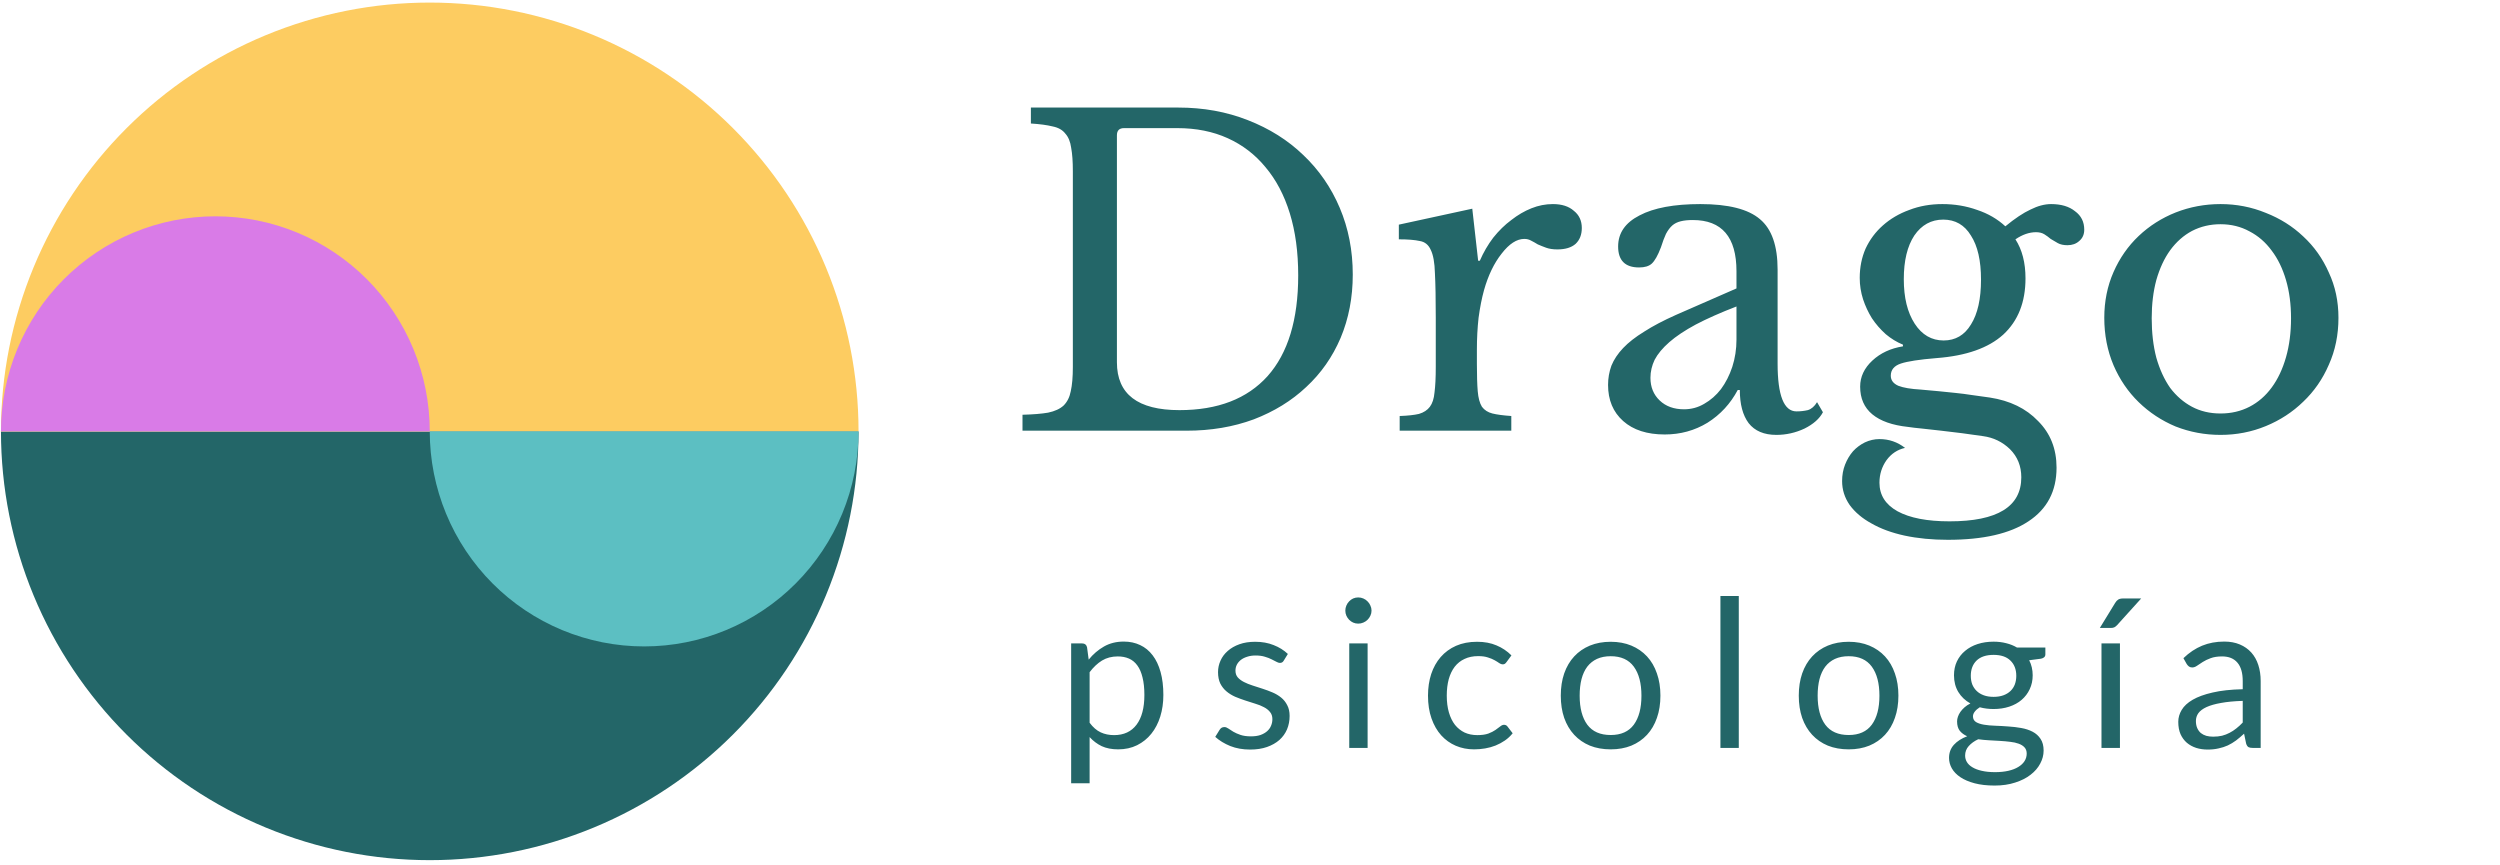
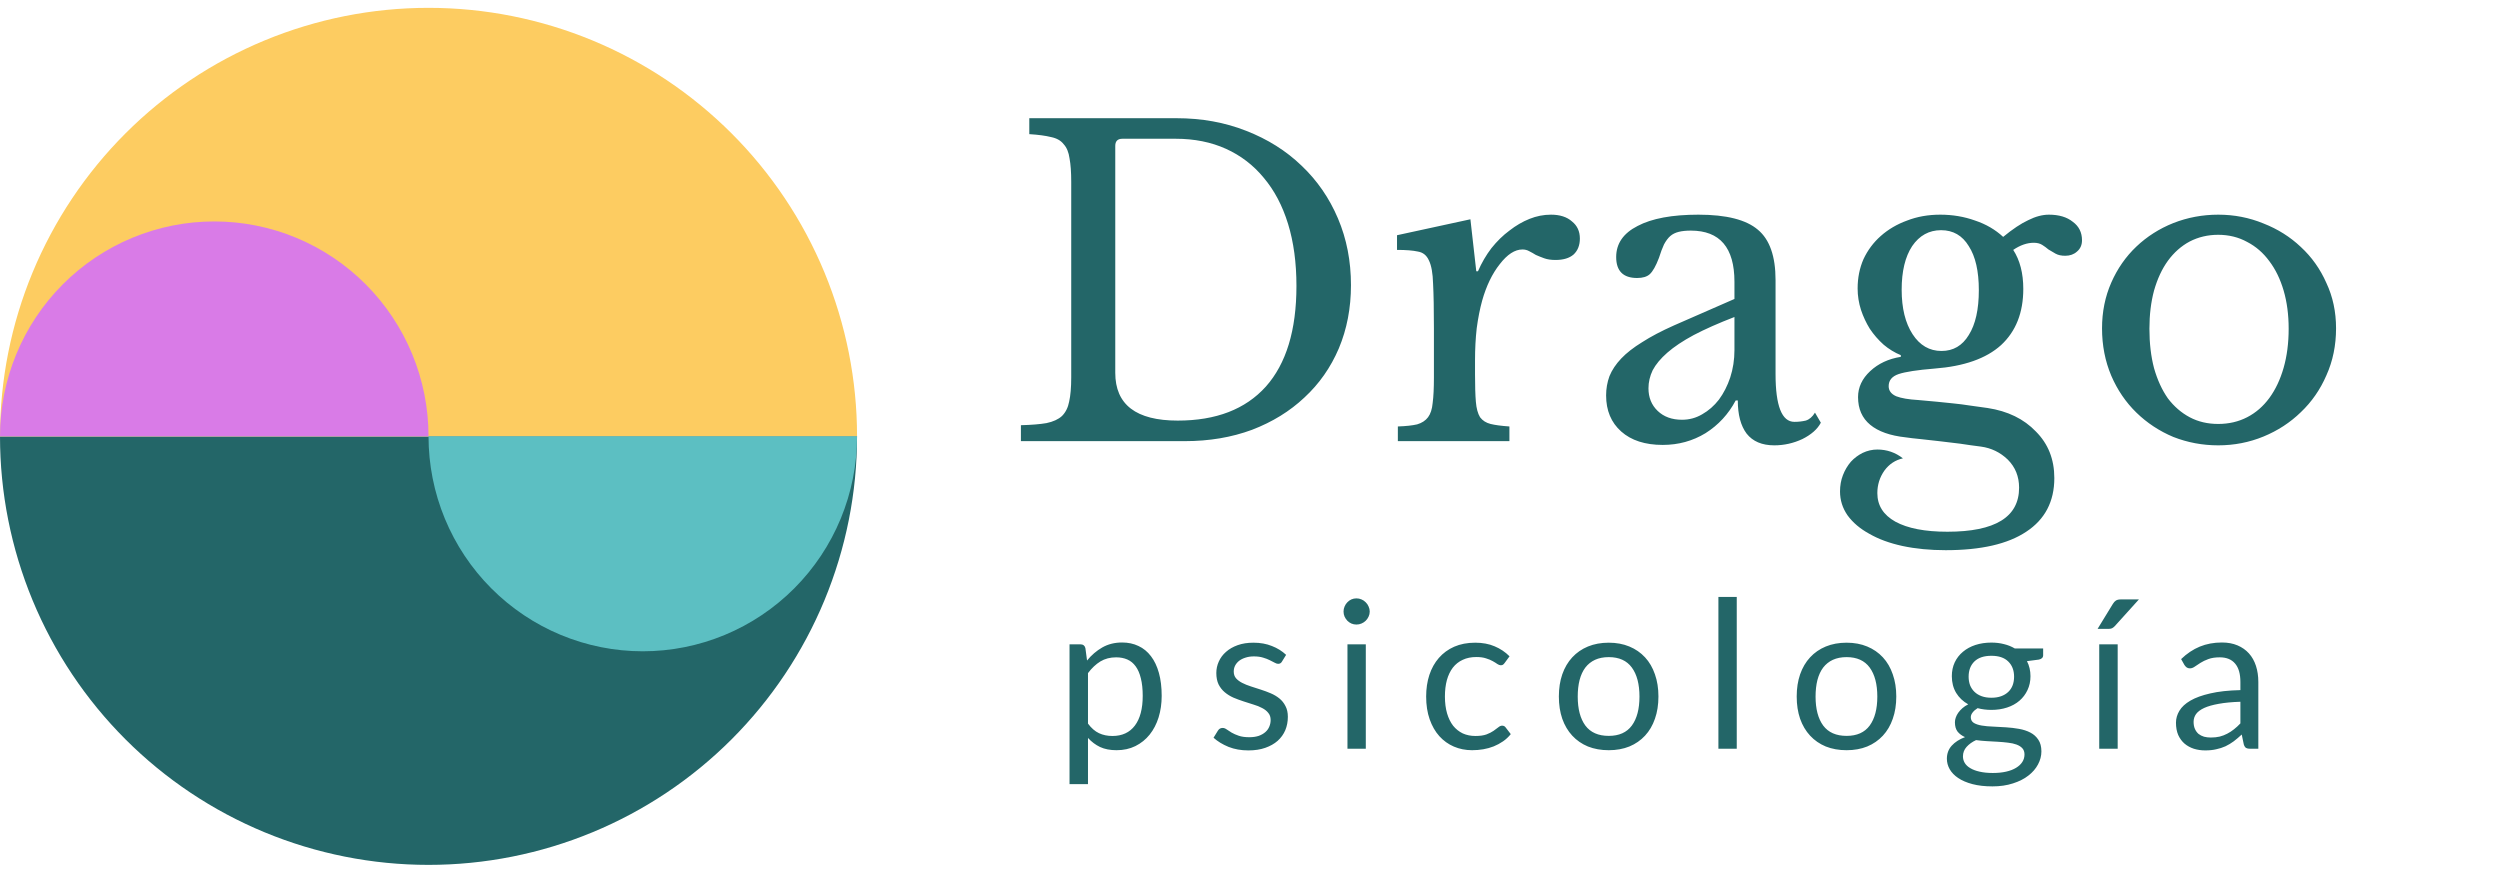
- <svg xmlns="http://www.w3.org/2000/svg" width="596" height="206" viewBox="0 0 596 206" fill="none">
-   <path d="M243.763 102.677V98.876C246.298 98.809 248.332 98.642 249.866 98.376C251.467 98.042 252.7 97.475 253.567 96.675C254.435 95.808 255.001 94.674 255.268 93.273C255.602 91.806 255.768 89.872 255.768 87.471V40.849C255.768 38.515 255.635 36.648 255.368 35.247C255.168 33.779 254.701 32.646 253.968 31.845C253.301 30.978 252.3 30.411 250.966 30.145C249.632 29.811 247.898 29.578 245.764 29.444V25.642H280.88C286.883 25.642 292.418 26.643 297.487 28.644C302.623 30.645 307.025 33.413 310.693 36.948C314.429 40.483 317.33 44.684 319.397 49.553C321.465 54.422 322.499 59.725 322.499 65.461C322.499 70.93 321.532 75.965 319.598 80.567C317.663 85.103 314.929 89.005 311.394 92.273C307.926 95.541 303.757 98.109 298.888 99.976C294.019 101.777 288.683 102.677 282.881 102.677H243.763ZM267.974 30.545C266.84 30.545 266.273 31.112 266.273 32.245V86.37C266.273 93.974 271.242 97.775 281.18 97.775C290.318 97.775 297.321 95.074 302.19 89.672C307.058 84.202 309.493 76.199 309.493 65.661C309.493 60.125 308.826 55.189 307.492 50.854C306.158 46.519 304.224 42.85 301.689 39.849C299.222 36.847 296.22 34.547 292.685 32.946C289.15 31.345 285.149 30.545 280.68 30.545H267.974ZM352.091 86.77C352.091 89.505 352.158 91.672 352.291 93.273C352.425 94.874 352.758 96.108 353.292 96.975C353.892 97.775 354.726 98.309 355.793 98.576C356.86 98.842 358.361 99.043 360.295 99.176V102.677H333.683V99.176C335.617 99.109 337.151 98.942 338.285 98.676C339.419 98.342 340.286 97.775 340.886 96.975C341.486 96.174 341.853 95.041 341.987 93.573C342.187 92.039 342.287 90.005 342.287 87.471V75.765C342.287 71.23 342.22 67.695 342.087 65.16C342.02 62.626 341.686 60.758 341.086 59.558C340.553 58.357 339.686 57.657 338.485 57.457C337.284 57.19 335.617 57.057 333.483 57.057V53.555L350.991 49.753L352.391 62.159H352.792C353.659 60.158 354.726 58.324 355.993 56.657C357.327 54.989 358.761 53.589 360.295 52.455C361.829 51.254 363.43 50.32 365.097 49.653C366.765 48.986 368.465 48.653 370.199 48.653C372.334 48.653 374.001 49.187 375.202 50.254C376.469 51.254 377.103 52.621 377.103 54.355C377.103 55.956 376.602 57.224 375.602 58.157C374.601 59.024 373.167 59.458 371.3 59.458C370.233 59.458 369.332 59.324 368.599 59.058C367.865 58.791 367.198 58.524 366.598 58.257C366.064 57.924 365.531 57.624 364.997 57.357C364.53 57.09 363.997 56.957 363.396 56.957C361.596 56.957 359.795 58.124 357.994 60.458C356.193 62.726 354.792 65.627 353.792 69.162C353.258 71.097 352.825 73.297 352.491 75.765C352.225 78.166 352.091 80.701 352.091 83.369V86.77ZM413.976 73.064C410.174 74.531 406.939 75.965 404.271 77.366C401.67 78.767 399.569 80.167 397.968 81.568C396.368 82.969 395.2 84.369 394.467 85.77C393.8 87.17 393.466 88.604 393.466 90.072C393.466 92.273 394.2 94.074 395.667 95.474C397.135 96.875 399.069 97.575 401.47 97.575C403.204 97.575 404.805 97.142 406.272 96.275C407.806 95.407 409.14 94.24 410.274 92.773C411.408 91.239 412.308 89.472 412.975 87.471C413.642 85.403 413.976 83.235 413.976 80.968V73.064ZM413.976 68.762V64.66C413.976 56.523 410.507 52.455 403.571 52.455C402.437 52.455 401.47 52.555 400.67 52.755C399.869 52.955 399.202 53.288 398.669 53.755C398.135 54.222 397.635 54.889 397.168 55.756C396.768 56.623 396.368 57.69 395.967 58.958C395.234 60.892 394.5 62.192 393.766 62.859C393.099 63.46 392.099 63.76 390.765 63.76C387.43 63.76 385.763 62.092 385.763 58.758C385.763 55.556 387.464 53.088 390.865 51.354C394.267 49.553 399.102 48.653 405.372 48.653C412.041 48.653 416.777 49.853 419.578 52.255C422.379 54.589 423.78 58.591 423.78 64.26V86.67C423.78 94.274 425.281 98.075 428.282 98.075C429.216 98.075 430.116 97.975 430.983 97.775C431.85 97.508 432.584 96.875 433.184 95.874L434.585 98.275C433.785 99.809 432.317 101.11 430.183 102.177C428.049 103.178 425.814 103.678 423.48 103.678C420.545 103.678 418.344 102.744 416.877 100.877C415.476 99.009 414.776 96.375 414.776 92.973H414.276C412.542 96.241 410.141 98.842 407.072 100.777C404.004 102.644 400.603 103.578 396.868 103.578C392.666 103.578 389.364 102.511 386.963 100.376C384.562 98.242 383.362 95.374 383.362 91.772C383.362 90.172 383.628 88.638 384.162 87.17C384.762 85.703 385.696 84.302 386.963 82.969C388.231 81.635 389.898 80.334 391.966 79.067C394.033 77.733 396.568 76.399 399.569 75.065L413.976 68.762ZM463.369 81.168C466.17 81.168 468.338 79.9 469.872 77.366C471.473 74.832 472.273 71.263 472.273 66.661C472.273 62.126 471.473 58.624 469.872 56.156C468.338 53.622 466.137 52.355 463.269 52.355C460.401 52.355 458.1 53.622 456.366 56.156C454.699 58.691 453.865 62.159 453.865 66.561C453.865 70.963 454.732 74.498 456.466 77.166C458.2 79.834 460.501 81.168 463.369 81.168ZM457.867 92.873C459.467 93.006 460.935 93.14 462.269 93.273C463.603 93.407 464.903 93.54 466.17 93.673C467.504 93.807 468.805 93.974 470.072 94.174C471.406 94.374 472.84 94.574 474.374 94.774C479.176 95.508 483.011 97.375 485.879 100.376C488.814 103.311 490.281 107.013 490.281 111.481C490.281 117.084 488.047 121.353 483.578 124.287C479.176 127.222 472.773 128.689 464.37 128.689C460.635 128.689 457.2 128.356 454.065 127.689C450.997 127.022 448.362 126.055 446.161 124.788C443.96 123.587 442.226 122.12 440.959 120.386C439.758 118.651 439.158 116.751 439.158 114.683C439.158 113.282 439.392 111.982 439.858 110.781C440.325 109.581 440.959 108.513 441.759 107.58C442.56 106.713 443.493 106.012 444.561 105.479C445.694 104.945 446.862 104.678 448.062 104.678C450.33 104.678 452.364 105.379 454.165 106.779C452.364 107.18 450.897 108.147 449.763 109.681C448.629 111.281 448.062 113.082 448.062 115.083C448.062 118.018 449.496 120.285 452.364 121.886C455.299 123.487 459.434 124.287 464.77 124.287C476.175 124.287 481.878 120.786 481.878 113.783C481.878 111.115 480.977 108.88 479.176 107.079C477.376 105.345 475.241 104.312 472.773 103.978C471.173 103.778 469.505 103.545 467.771 103.278C466.104 103.078 464.436 102.878 462.769 102.677C461.168 102.477 459.667 102.311 458.267 102.177C456.866 102.044 455.732 101.91 454.865 101.777C451.13 101.377 448.296 100.376 446.361 98.776C444.427 97.175 443.46 94.974 443.46 92.173C443.46 89.838 444.427 87.771 446.361 85.97C448.296 84.169 450.73 83.035 453.665 82.568V82.168C452.197 81.568 450.83 80.734 449.563 79.667C448.296 78.533 447.195 77.266 446.261 75.865C445.394 74.465 444.694 72.964 444.16 71.363C443.627 69.696 443.36 67.995 443.36 66.261C443.36 63.726 443.827 61.392 444.761 59.258C445.761 57.123 447.128 55.289 448.863 53.755C450.663 52.154 452.764 50.921 455.165 50.054C457.567 49.12 460.201 48.653 463.069 48.653C466.004 48.653 468.772 49.12 471.373 50.054C473.974 50.921 476.208 52.221 478.076 53.955C480.344 52.088 482.344 50.754 484.079 49.953C485.813 49.086 487.447 48.653 488.981 48.653C491.382 48.653 493.283 49.22 494.683 50.354C496.151 51.421 496.884 52.888 496.884 54.756C496.884 55.889 496.484 56.79 495.684 57.457C494.95 58.124 494.016 58.457 492.883 58.457C491.949 58.457 491.182 58.291 490.582 57.957C489.981 57.624 489.414 57.29 488.881 56.957C488.414 56.556 487.914 56.19 487.38 55.856C486.847 55.523 486.18 55.356 485.379 55.356C483.778 55.356 482.144 55.923 480.477 57.057C482.078 59.525 482.878 62.626 482.878 66.361C482.878 72.03 481.111 76.499 477.576 79.767C474.041 82.969 468.738 84.836 461.668 85.37C457.6 85.703 454.765 86.137 453.165 86.67C451.564 87.204 450.763 88.171 450.763 89.572C450.763 90.639 451.364 91.439 452.564 91.973C453.765 92.439 455.532 92.74 457.867 92.873ZM529.374 48.653C533.176 48.653 536.778 49.353 540.179 50.754C543.581 52.088 546.549 53.955 549.083 56.356C551.684 58.758 553.719 61.626 555.186 64.96C556.72 68.228 557.487 71.83 557.487 75.765C557.487 79.834 556.72 83.569 555.186 86.97C553.719 90.372 551.684 93.307 549.083 95.774C546.549 98.242 543.581 100.176 540.179 101.577C536.778 102.978 533.176 103.678 529.374 103.678C525.639 103.678 522.071 103.011 518.669 101.677C515.334 100.276 512.4 98.342 509.865 95.874C507.331 93.407 505.33 90.472 503.863 87.07C502.395 83.602 501.662 79.834 501.662 75.765C501.662 71.83 502.395 68.195 503.863 64.86C505.33 61.525 507.331 58.657 509.865 56.256C512.4 53.855 515.334 51.988 518.669 50.654C522.071 49.32 525.639 48.653 529.374 48.653ZM529.374 53.455C526.906 53.455 524.639 53.989 522.571 55.056C520.57 56.123 518.836 57.657 517.369 59.658C515.968 61.592 514.868 63.96 514.067 66.761C513.334 69.496 512.967 72.53 512.967 75.865C512.967 79.334 513.334 82.468 514.067 85.27C514.868 88.071 515.968 90.472 517.369 92.473C518.836 94.407 520.57 95.908 522.571 96.975C524.572 98.042 526.84 98.576 529.374 98.576C531.909 98.576 534.21 98.042 536.277 96.975C538.345 95.908 540.112 94.374 541.58 92.373C543.047 90.372 544.181 87.971 544.981 85.169C545.782 82.368 546.182 79.267 546.182 75.865C546.182 72.53 545.782 69.496 544.981 66.761C544.181 64.027 543.047 61.692 541.58 59.758C540.112 57.757 538.345 56.223 536.277 55.156C534.21 54.022 531.909 53.455 529.374 53.455Z" fill="#236668" />
-   <path d="M259.764 172.302C260.568 173.384 261.445 174.146 262.395 174.588C263.346 175.031 264.412 175.252 265.592 175.252C267.919 175.252 269.706 174.424 270.952 172.769C272.198 171.113 272.821 168.753 272.821 165.687C272.821 164.065 272.673 162.671 272.378 161.507C272.1 160.344 271.69 159.393 271.149 158.655C270.608 157.901 269.944 157.352 269.157 157.008C268.37 156.663 267.477 156.491 266.477 156.491C265.051 156.491 263.797 156.819 262.715 157.475C261.649 158.131 260.666 159.057 259.764 160.253V172.302ZM259.543 157.254C260.592 155.959 261.805 154.918 263.182 154.131C264.559 153.344 266.133 152.951 267.903 152.951C269.346 152.951 270.649 153.229 271.813 153.787C272.976 154.328 273.968 155.139 274.788 156.221C275.607 157.286 276.239 158.614 276.681 160.204C277.124 161.794 277.345 163.622 277.345 165.687C277.345 167.523 277.099 169.236 276.607 170.826C276.116 172.4 275.403 173.769 274.468 174.933C273.55 176.08 272.419 176.99 271.075 177.662C269.747 178.318 268.247 178.646 266.575 178.646C265.051 178.646 263.739 178.391 262.641 177.883C261.559 177.359 260.6 176.637 259.764 175.719V186.735H255.363V153.393H257.994C258.617 153.393 259.002 153.696 259.15 154.303L259.543 157.254ZM306.042 157.499C305.845 157.86 305.542 158.04 305.132 158.04C304.886 158.04 304.608 157.95 304.296 157.77C303.985 157.59 303.6 157.393 303.141 157.18C302.698 156.95 302.165 156.745 301.542 156.565C300.919 156.368 300.182 156.27 299.329 156.27C298.592 156.27 297.928 156.368 297.338 156.565C296.748 156.745 296.239 156.999 295.813 157.327C295.403 157.655 295.084 158.04 294.854 158.483C294.641 158.909 294.535 159.376 294.535 159.885C294.535 160.524 294.715 161.057 295.076 161.483C295.453 161.909 295.944 162.278 296.551 162.589C297.157 162.901 297.846 163.179 298.616 163.425C299.387 163.655 300.174 163.909 300.977 164.188C301.796 164.45 302.591 164.745 303.362 165.073C304.132 165.401 304.821 165.81 305.427 166.302C306.034 166.794 306.517 167.4 306.878 168.122C307.255 168.827 307.444 169.679 307.444 170.679C307.444 171.826 307.239 172.892 306.829 173.875C306.419 174.842 305.813 175.687 305.009 176.408C304.206 177.113 303.223 177.67 302.059 178.08C300.895 178.49 299.551 178.695 298.026 178.695C296.289 178.695 294.715 178.416 293.305 177.859C291.896 177.285 290.699 176.555 289.715 175.67L290.748 173.998C290.879 173.785 291.035 173.621 291.215 173.507C291.396 173.392 291.625 173.334 291.904 173.334C292.199 173.334 292.51 173.449 292.838 173.679C293.166 173.908 293.559 174.162 294.018 174.441C294.494 174.72 295.067 174.974 295.739 175.203C296.412 175.433 297.248 175.547 298.248 175.547C299.1 175.547 299.846 175.441 300.485 175.228C301.124 174.998 301.657 174.695 302.083 174.318C302.51 173.941 302.821 173.507 303.018 173.015C303.231 172.523 303.337 171.998 303.337 171.441C303.337 170.753 303.149 170.187 302.772 169.744C302.411 169.286 301.928 168.9 301.321 168.589C300.715 168.261 300.018 167.982 299.231 167.753C298.461 167.507 297.666 167.253 296.846 166.991C296.043 166.728 295.248 166.433 294.461 166.105C293.69 165.761 293.002 165.335 292.395 164.827C291.789 164.319 291.297 163.696 290.92 162.958C290.56 162.204 290.379 161.294 290.379 160.229C290.379 159.278 290.576 158.368 290.969 157.499C291.363 156.614 291.936 155.844 292.691 155.188C293.445 154.516 294.371 153.983 295.469 153.59C296.567 153.196 297.821 153 299.231 153C300.87 153 302.337 153.262 303.632 153.787C304.944 154.295 306.075 155 307.026 155.901L306.042 157.499ZM326.038 153.393V178.301H321.661V153.393H326.038ZM326.973 145.574C326.973 146 326.882 146.402 326.702 146.779C326.538 147.14 326.309 147.467 326.014 147.762C325.735 148.041 325.399 148.262 325.006 148.426C324.628 148.59 324.227 148.672 323.801 148.672C323.374 148.672 322.973 148.59 322.596 148.426C322.235 148.262 321.916 148.041 321.637 147.762C321.358 147.467 321.137 147.14 320.973 146.779C320.809 146.402 320.727 146 320.727 145.574C320.727 145.148 320.809 144.746 320.973 144.369C321.137 143.976 321.358 143.64 321.637 143.361C321.916 143.066 322.235 142.837 322.596 142.673C322.973 142.509 323.374 142.427 323.801 142.427C324.227 142.427 324.628 142.509 325.006 142.673C325.399 142.837 325.735 143.066 326.014 143.361C326.309 143.64 326.538 143.976 326.702 144.369C326.882 144.746 326.973 145.148 326.973 145.574ZM359.17 157.819C359.039 157.999 358.908 158.139 358.777 158.237C358.646 158.335 358.466 158.385 358.236 158.385C357.99 158.385 357.72 158.286 357.425 158.09C357.13 157.876 356.761 157.647 356.318 157.401C355.892 157.155 355.359 156.934 354.72 156.737C354.097 156.524 353.327 156.418 352.409 156.418C351.179 156.418 350.097 156.639 349.163 157.081C348.229 157.508 347.442 158.131 346.802 158.95C346.179 159.77 345.704 160.762 345.376 161.925C345.065 163.089 344.909 164.392 344.909 165.835C344.909 167.343 345.081 168.687 345.425 169.867C345.77 171.031 346.253 172.015 346.876 172.818C347.515 173.605 348.278 174.211 349.163 174.638C350.064 175.047 351.073 175.252 352.187 175.252C353.253 175.252 354.13 175.129 354.818 174.883C355.507 174.621 356.072 174.334 356.515 174.023C356.974 173.711 357.351 173.433 357.646 173.187C357.957 172.925 358.261 172.793 358.556 172.793C358.916 172.793 359.195 172.933 359.392 173.211L360.621 174.81C360.08 175.482 359.465 176.056 358.777 176.531C358.088 177.006 357.343 177.408 356.539 177.736C355.753 178.047 354.925 178.277 354.056 178.424C353.187 178.572 352.302 178.646 351.4 178.646C349.843 178.646 348.392 178.359 347.048 177.785C345.721 177.211 344.565 176.383 343.581 175.301C342.598 174.203 341.827 172.859 341.27 171.269C340.713 169.679 340.434 167.868 340.434 165.835C340.434 163.983 340.688 162.27 341.196 160.696C341.721 159.122 342.475 157.77 343.458 156.639C344.458 155.491 345.68 154.598 347.122 153.959C348.581 153.319 350.253 153 352.138 153C353.892 153 355.433 153.287 356.761 153.86C358.105 154.418 359.293 155.213 360.326 156.245L359.17 157.819ZM383.992 153C385.812 153 387.451 153.303 388.91 153.91C390.369 154.516 391.615 155.377 392.648 156.491C393.68 157.606 394.467 158.958 395.008 160.548C395.565 162.122 395.844 163.884 395.844 165.835C395.844 167.802 395.565 169.572 395.008 171.146C394.467 172.72 393.68 174.064 392.648 175.179C391.615 176.293 390.369 177.154 388.91 177.76C387.451 178.35 385.812 178.646 383.992 178.646C382.156 178.646 380.501 178.35 379.026 177.76C377.567 177.154 376.321 176.293 375.288 175.179C374.255 174.064 373.46 172.72 372.903 171.146C372.362 169.572 372.092 167.802 372.092 165.835C372.092 163.884 372.362 162.122 372.903 160.548C373.46 158.958 374.255 157.606 375.288 156.491C376.321 155.377 377.567 154.516 379.026 153.91C380.501 153.303 382.156 153 383.992 153ZM383.992 175.228C386.451 175.228 388.287 174.408 389.5 172.769C390.713 171.113 391.32 168.81 391.32 165.86C391.32 162.893 390.713 160.581 389.5 158.926C388.287 157.27 386.451 156.442 383.992 156.442C382.747 156.442 381.657 156.655 380.722 157.081C379.804 157.508 379.034 158.122 378.411 158.926C377.804 159.729 377.345 160.721 377.034 161.901C376.739 163.065 376.591 164.384 376.591 165.86C376.591 168.81 377.198 171.113 378.411 172.769C379.64 174.408 381.501 175.228 383.992 175.228ZM414.526 142.082V178.301H410.149V142.082H414.526ZM440.728 153C442.548 153 444.187 153.303 445.646 153.91C447.105 154.516 448.351 155.377 449.383 156.491C450.416 157.606 451.203 158.958 451.744 160.548C452.301 162.122 452.58 163.884 452.58 165.835C452.58 167.802 452.301 169.572 451.744 171.146C451.203 172.72 450.416 174.064 449.383 175.179C448.351 176.293 447.105 177.154 445.646 177.76C444.187 178.35 442.548 178.646 440.728 178.646C438.892 178.646 437.237 178.35 435.761 177.76C434.303 177.154 433.057 176.293 432.024 175.179C430.991 174.064 430.196 172.72 429.639 171.146C429.098 169.572 428.828 167.802 428.828 165.835C428.828 163.884 429.098 162.122 429.639 160.548C430.196 158.958 430.991 157.606 432.024 156.491C433.057 155.377 434.303 154.516 435.761 153.91C437.237 153.303 438.892 153 440.728 153ZM440.728 175.228C443.187 175.228 445.023 174.408 446.236 172.769C447.449 171.113 448.056 168.81 448.056 165.86C448.056 162.893 447.449 160.581 446.236 158.926C445.023 157.27 443.187 156.442 440.728 156.442C439.483 156.442 438.392 156.655 437.458 157.081C436.54 157.508 435.77 158.122 435.147 158.926C434.54 159.729 434.081 160.721 433.77 161.901C433.475 163.065 433.327 164.384 433.327 165.86C433.327 168.81 433.934 171.113 435.147 172.769C436.376 174.408 438.237 175.228 440.728 175.228ZM475.273 166.13C476.158 166.13 476.937 166.007 477.609 165.761C478.281 165.515 478.846 165.171 479.305 164.728C479.764 164.286 480.109 163.761 480.338 163.155C480.568 162.532 480.682 161.852 480.682 161.114C480.682 159.589 480.215 158.376 479.281 157.475C478.363 156.573 477.027 156.122 475.273 156.122C473.502 156.122 472.15 156.573 471.216 157.475C470.298 158.376 469.839 159.589 469.839 161.114C469.839 161.852 469.953 162.532 470.183 163.155C470.429 163.761 470.781 164.286 471.24 164.728C471.699 165.171 472.265 165.515 472.937 165.761C473.609 166.007 474.388 166.13 475.273 166.13ZM483.166 179.654C483.166 179.047 482.994 178.555 482.649 178.178C482.305 177.801 481.838 177.506 481.248 177.293C480.674 177.08 480.002 176.933 479.232 176.851C478.461 176.752 477.641 176.678 476.773 176.629C475.92 176.58 475.051 176.531 474.166 176.482C473.281 176.433 472.429 176.351 471.609 176.236C470.691 176.662 469.937 177.203 469.347 177.859C468.773 178.498 468.486 179.252 468.486 180.121C468.486 180.678 468.626 181.195 468.904 181.67C469.199 182.162 469.642 182.58 470.232 182.924C470.822 183.285 471.56 183.563 472.445 183.76C473.347 183.973 474.404 184.08 475.617 184.08C476.797 184.08 477.855 183.973 478.789 183.76C479.723 183.547 480.51 183.244 481.149 182.85C481.805 182.457 482.305 181.99 482.649 181.449C482.994 180.908 483.166 180.309 483.166 179.654ZM487.616 154.377V156C487.616 156.54 487.272 156.885 486.583 157.032L483.756 157.401C484.313 158.483 484.592 159.68 484.592 160.991C484.592 162.204 484.354 163.311 483.879 164.31C483.42 165.294 482.78 166.138 481.961 166.843C481.141 167.548 480.158 168.089 479.01 168.466C477.863 168.843 476.617 169.031 475.273 169.031C474.109 169.031 473.011 168.892 471.978 168.613C471.453 168.941 471.052 169.294 470.773 169.671C470.494 170.031 470.355 170.4 470.355 170.777C470.355 171.367 470.593 171.818 471.068 172.13C471.56 172.425 472.199 172.638 472.986 172.769C473.773 172.9 474.666 172.982 475.666 173.015C476.683 173.048 477.715 173.105 478.764 173.187C479.83 173.252 480.863 173.375 481.862 173.556C482.879 173.736 483.78 174.031 484.567 174.441C485.354 174.851 485.985 175.416 486.461 176.137C486.952 176.859 487.198 177.793 487.198 178.941C487.198 180.006 486.928 181.039 486.387 182.039C485.862 183.039 485.1 183.924 484.1 184.694C483.1 185.481 481.871 186.104 480.412 186.563C478.969 187.038 477.338 187.276 475.519 187.276C473.699 187.276 472.109 187.096 470.749 186.735C469.388 186.374 468.257 185.891 467.355 185.284C466.454 184.678 465.773 183.973 465.314 183.17C464.872 182.383 464.651 181.555 464.651 180.686C464.651 179.457 465.036 178.416 465.806 177.564C466.577 176.711 467.634 176.031 468.978 175.523C468.24 175.195 467.65 174.761 467.208 174.22C466.782 173.662 466.568 172.916 466.568 171.982C466.568 171.621 466.634 171.253 466.765 170.876C466.896 170.482 467.093 170.097 467.355 169.72C467.634 169.326 467.97 168.958 468.363 168.613C468.757 168.269 469.216 167.966 469.74 167.704C468.511 167.015 467.552 166.105 466.864 164.974C466.175 163.827 465.831 162.499 465.831 160.991C465.831 159.778 466.06 158.68 466.519 157.696C466.995 156.696 467.65 155.852 468.486 155.164C469.322 154.459 470.314 153.918 471.462 153.541C472.625 153.164 473.896 152.975 475.273 152.975C476.355 152.975 477.363 153.098 478.297 153.344C479.232 153.573 480.084 153.918 480.854 154.377H487.616ZM505.395 153.393V178.301H500.994V153.393H505.395ZM510.46 142.673L504.731 149.016C504.502 149.262 504.272 149.443 504.043 149.557C503.83 149.656 503.551 149.705 503.207 149.705H500.6L504.24 143.755C504.469 143.377 504.715 143.107 504.977 142.943C505.256 142.763 505.657 142.673 506.182 142.673H510.46ZM534.667 167.089C532.651 167.155 530.93 167.318 529.503 167.581C528.094 167.827 526.938 168.154 526.036 168.564C525.151 168.974 524.504 169.458 524.094 170.015C523.701 170.572 523.504 171.195 523.504 171.884C523.504 172.539 523.61 173.105 523.823 173.58C524.037 174.056 524.323 174.449 524.684 174.761C525.061 175.056 525.495 175.277 525.987 175.424C526.495 175.556 527.036 175.621 527.61 175.621C528.381 175.621 529.085 175.547 529.725 175.4C530.364 175.236 530.962 175.006 531.52 174.711C532.093 174.416 532.634 174.064 533.142 173.654C533.667 173.244 534.175 172.777 534.667 172.253V167.089ZM520.529 156.909C521.906 155.582 523.389 154.59 524.979 153.934C526.569 153.278 528.331 152.951 530.266 152.951C531.659 152.951 532.897 153.18 533.978 153.639C535.06 154.098 535.97 154.737 536.708 155.557C537.445 156.377 538.003 157.368 538.38 158.532C538.757 159.696 538.945 160.975 538.945 162.368V178.301H537.003C536.577 178.301 536.249 178.236 536.019 178.105C535.79 177.957 535.61 177.678 535.478 177.269L534.987 174.908C534.331 175.515 533.692 176.056 533.069 176.531C532.446 176.99 531.79 177.383 531.102 177.711C530.413 178.023 529.676 178.26 528.889 178.424C528.118 178.605 527.258 178.695 526.307 178.695C525.34 178.695 524.43 178.564 523.578 178.301C522.725 178.023 521.979 177.613 521.34 177.072C520.717 176.531 520.217 175.851 519.84 175.031C519.479 174.195 519.299 173.211 519.299 172.08C519.299 171.097 519.57 170.154 520.111 169.253C520.652 168.335 521.529 167.523 522.742 166.818C523.955 166.114 525.536 165.54 527.487 165.097C529.438 164.638 531.831 164.376 534.667 164.31V162.368C534.667 160.434 534.249 158.975 533.413 157.991C532.577 156.991 531.356 156.491 529.749 156.491C528.667 156.491 527.758 156.631 527.02 156.909C526.299 157.172 525.668 157.475 525.127 157.819C524.602 158.147 524.143 158.45 523.75 158.729C523.373 158.991 522.996 159.122 522.619 159.122C522.324 159.122 522.069 159.049 521.856 158.901C521.643 158.737 521.463 158.54 521.315 158.311L520.529 156.909Z" fill="#236668" />
-   <path d="M0.231 102.838C0.231 116.262 2.875 129.554 8.012 141.956C13.149 154.359 20.679 165.628 30.171 175.12C39.664 184.612 50.932 192.142 63.335 197.279C75.737 202.416 89.029 205.06 102.454 205.06C115.878 205.06 129.17 202.416 141.572 197.279C153.975 192.142 165.244 184.612 174.736 175.12C184.228 165.628 191.758 154.359 196.895 141.956C202.032 129.554 204.676 116.262 204.676 102.838L102.454 102.838H0.231Z" fill="#236668" />
-   <path d="M0.231 102.838C0.231 89.413 2.875 76.121 8.012 63.719C13.149 51.316 20.679 40.047 30.171 30.555C39.664 21.063 50.932 13.533 63.335 8.396C75.737 3.259 89.03 0.615 102.454 0.615C115.878 0.615 129.17 3.259 141.572 8.396C153.975 13.533 165.244 21.063 174.736 30.555C184.228 40.047 191.758 51.316 196.895 63.719C202.032 76.121 204.676 89.413 204.676 102.838L102.454 102.838H0.231Z" fill="#FDCC61" />
-   <path d="M0.231 102.838C0.231 96.105 1.553 89.438 4.122 83.217C6.69 76.997 10.455 71.345 15.201 66.584C19.947 61.824 25.582 58.047 31.783 55.471C37.984 52.894 44.63 51.568 51.342 51.568C58.054 51.568 64.701 52.894 70.902 55.471C77.103 58.047 82.737 61.824 87.483 66.584C92.229 71.345 95.994 76.997 98.563 83.217C101.131 89.438 102.454 96.105 102.454 102.838H0.231Z" fill="#D97BE7" />
-   <path d="M204.676 102.838C204.676 109.57 203.354 116.237 200.785 122.458C198.217 128.678 194.452 134.33 189.706 139.091C184.96 143.852 179.325 147.628 173.124 150.205C166.923 152.781 160.277 154.107 153.565 154.107C146.853 154.107 140.206 152.781 134.005 150.205C127.804 147.628 122.17 143.852 117.424 139.091C112.677 134.33 108.913 128.678 106.344 122.458C103.775 116.237 102.454 109.57 102.454 102.838L204.676 102.838Z" fill="#5CBFC2" />
+ <svg xmlns="http://www.w3.org/2000/svg" width="273" height="95" viewBox="0 0 273 95" fill="none">
+   <path d="M111.483 48.173V46.432C112.643 46.402 113.574 46.326 114.276 46.203C115.009 46.051 115.574 45.791 115.971 45.425C116.368 45.028 116.627 44.509 116.749 43.868C116.902 43.196 116.978 42.311 116.978 41.212V19.869C116.978 18.801 116.917 17.946 116.795 17.305C116.704 16.633 116.49 16.114 116.154 15.748C115.849 15.351 115.391 15.091 114.78 14.969C114.17 14.816 113.376 14.71 112.399 14.649V12.908H128.474C131.222 12.908 133.756 13.366 136.076 14.282C138.427 15.198 140.442 16.465 142.122 18.083C143.832 19.702 145.16 21.625 146.106 23.854C147.053 26.083 147.526 28.51 147.526 31.136C147.526 33.639 147.083 35.945 146.198 38.051C145.312 40.128 144.061 41.914 142.442 43.41C140.855 44.906 138.946 46.081 136.718 46.936C134.489 47.761 132.046 48.173 129.39 48.173H111.483ZM122.566 15.152C122.047 15.152 121.787 15.412 121.787 15.931V40.708C121.787 44.188 124.062 45.929 128.611 45.929C132.794 45.929 136 44.692 138.229 42.219C140.458 39.715 141.572 36.052 141.572 31.227C141.572 28.693 141.267 26.434 140.656 24.449C140.046 22.465 139.16 20.785 138 19.412C136.87 18.038 135.496 16.984 133.878 16.252C132.26 15.519 130.428 15.152 128.382 15.152H122.566ZM161.073 40.891C161.073 42.143 161.103 43.135 161.164 43.868C161.225 44.601 161.378 45.165 161.622 45.562C161.897 45.929 162.279 46.173 162.767 46.295C163.256 46.417 163.943 46.509 164.828 46.57V48.173H152.646V46.57C153.531 46.539 154.233 46.463 154.752 46.341C155.271 46.188 155.668 45.929 155.943 45.562C156.218 45.196 156.386 44.677 156.447 44.005C156.539 43.303 156.584 42.372 156.584 41.212V35.853C156.584 33.777 156.554 32.159 156.493 30.998C156.462 29.838 156.31 28.983 156.035 28.434C155.79 27.884 155.394 27.564 154.844 27.472C154.294 27.35 153.531 27.289 152.554 27.289V25.686L160.569 23.946L161.21 29.625H161.393C161.79 28.709 162.279 27.869 162.859 27.106C163.469 26.342 164.126 25.701 164.828 25.182C165.53 24.633 166.263 24.205 167.026 23.9C167.79 23.594 168.568 23.442 169.362 23.442C170.339 23.442 171.102 23.686 171.652 24.175C172.232 24.633 172.522 25.259 172.522 26.052C172.522 26.785 172.293 27.365 171.835 27.793C171.377 28.189 170.721 28.388 169.866 28.388C169.377 28.388 168.965 28.327 168.629 28.205C168.293 28.083 167.988 27.96 167.713 27.838C167.469 27.686 167.225 27.548 166.981 27.426C166.767 27.304 166.523 27.243 166.248 27.243C165.423 27.243 164.599 27.777 163.775 28.846C162.95 29.884 162.309 31.212 161.851 32.83C161.607 33.716 161.408 34.723 161.256 35.853C161.134 36.952 161.073 38.112 161.073 39.334V40.891ZM189.402 34.617C187.661 35.288 186.18 35.945 184.959 36.586C183.768 37.227 182.807 37.868 182.074 38.509C181.341 39.151 180.807 39.792 180.471 40.433C180.166 41.074 180.013 41.731 180.013 42.402C180.013 43.41 180.349 44.234 181.021 44.875C181.692 45.517 182.578 45.837 183.677 45.837C184.471 45.837 185.203 45.639 185.875 45.242C186.577 44.845 187.188 44.31 187.707 43.639C188.226 42.937 188.638 42.127 188.944 41.212C189.249 40.265 189.402 39.273 189.402 38.235V34.617ZM189.402 32.647V30.77C189.402 27.045 187.814 25.182 184.639 25.182C184.12 25.182 183.677 25.228 183.31 25.32C182.944 25.411 182.639 25.564 182.394 25.777C182.15 25.991 181.921 26.297 181.708 26.694C181.524 27.09 181.341 27.579 181.158 28.159C180.822 29.044 180.486 29.64 180.15 29.945C179.845 30.22 179.387 30.357 178.776 30.357C177.25 30.357 176.487 29.594 176.487 28.067C176.487 26.602 177.265 25.472 178.822 24.678C180.379 23.854 182.593 23.442 185.463 23.442C188.516 23.442 190.684 23.991 191.966 25.09C193.249 26.159 193.89 27.991 193.89 30.586V40.845C193.89 44.326 194.577 46.066 195.951 46.066C196.378 46.066 196.79 46.02 197.187 45.929C197.584 45.807 197.92 45.517 198.195 45.059L198.836 46.158C198.47 46.86 197.798 47.455 196.821 47.944C195.844 48.402 194.821 48.631 193.752 48.631C192.409 48.631 191.401 48.203 190.73 47.349C190.089 46.494 189.768 45.288 189.768 43.73H189.539C188.745 45.227 187.646 46.417 186.242 47.303C184.837 48.158 183.28 48.585 181.57 48.585C179.647 48.585 178.135 48.096 177.036 47.12C175.937 46.142 175.387 44.83 175.387 43.181C175.387 42.448 175.509 41.746 175.754 41.074C176.029 40.402 176.456 39.761 177.036 39.151C177.616 38.54 178.38 37.945 179.326 37.364C180.273 36.754 181.433 36.143 182.807 35.532L189.402 32.647ZM212.013 38.326C213.295 38.326 214.287 37.746 214.99 36.586C215.722 35.426 216.089 33.792 216.089 31.686C216.089 29.609 215.722 28.006 214.99 26.877C214.287 25.716 213.28 25.136 211.967 25.136C210.654 25.136 209.601 25.716 208.807 26.877C208.044 28.037 207.662 29.625 207.662 31.64C207.662 33.655 208.059 35.273 208.853 36.494C209.646 37.716 210.7 38.326 212.013 38.326ZM209.494 43.685C210.227 43.746 210.898 43.807 211.509 43.868C212.12 43.929 212.715 43.99 213.295 44.051C213.906 44.112 214.501 44.188 215.081 44.28C215.692 44.372 216.348 44.463 217.051 44.555C219.249 44.891 221.004 45.745 222.317 47.12C223.661 48.463 224.332 50.157 224.332 52.203C224.332 54.768 223.31 56.722 221.264 58.065C219.249 59.409 216.318 60.08 212.471 60.08C210.761 60.08 209.189 59.928 207.753 59.622C206.349 59.317 205.143 58.874 204.135 58.294C203.128 57.745 202.334 57.073 201.754 56.279C201.204 55.485 200.93 54.615 200.93 53.669C200.93 53.028 201.036 52.432 201.25 51.883C201.464 51.333 201.754 50.844 202.12 50.417C202.487 50.02 202.914 49.7 203.403 49.455C203.922 49.211 204.456 49.089 205.006 49.089C206.044 49.089 206.975 49.409 207.799 50.051C206.975 50.234 206.303 50.676 205.784 51.379C205.265 52.111 205.006 52.936 205.006 53.852C205.006 55.195 205.662 56.233 206.975 56.966C208.318 57.699 210.211 58.065 212.654 58.065C217.875 58.065 220.485 56.462 220.485 53.257C220.485 52.035 220.073 51.012 219.249 50.188C218.424 49.394 217.447 48.921 216.318 48.768C215.585 48.677 214.822 48.57 214.028 48.448C213.265 48.356 212.501 48.264 211.738 48.173C211.005 48.081 210.318 48.005 209.677 47.944C209.036 47.883 208.517 47.822 208.12 47.761C206.41 47.578 205.112 47.12 204.227 46.387C203.342 45.654 202.899 44.646 202.899 43.364C202.899 42.295 203.342 41.349 204.227 40.525C205.112 39.7 206.227 39.181 207.57 38.967V38.784C206.899 38.509 206.273 38.128 205.693 37.639C205.112 37.12 204.609 36.54 204.181 35.899C203.784 35.258 203.464 34.571 203.219 33.838C202.975 33.075 202.853 32.296 202.853 31.502C202.853 30.342 203.067 29.273 203.494 28.296C203.952 27.319 204.578 26.48 205.372 25.777C206.196 25.045 207.158 24.48 208.257 24.083C209.356 23.655 210.562 23.442 211.875 23.442C213.219 23.442 214.486 23.655 215.677 24.083C216.867 24.48 217.89 25.075 218.745 25.869C219.783 25.014 220.699 24.404 221.493 24.037C222.287 23.64 223.035 23.442 223.737 23.442C224.836 23.442 225.706 23.701 226.348 24.22C227.019 24.709 227.355 25.381 227.355 26.235C227.355 26.755 227.172 27.167 226.806 27.472C226.47 27.777 226.042 27.93 225.523 27.93C225.096 27.93 224.745 27.854 224.47 27.701C224.195 27.548 223.936 27.396 223.691 27.243C223.478 27.06 223.249 26.892 223.004 26.739C222.76 26.587 222.455 26.51 222.088 26.51C221.356 26.51 220.608 26.77 219.844 27.289C220.577 28.419 220.943 29.838 220.943 31.548C220.943 34.143 220.134 36.189 218.516 37.685C216.898 39.151 214.471 40.005 211.234 40.25C209.372 40.402 208.074 40.601 207.341 40.845C206.609 41.089 206.242 41.532 206.242 42.173C206.242 42.662 206.517 43.028 207.067 43.272C207.616 43.486 208.425 43.624 209.494 43.685ZM242.228 23.442C243.968 23.442 245.617 23.762 247.174 24.404C248.731 25.014 250.09 25.869 251.25 26.968C252.441 28.067 253.372 29.38 254.044 30.907C254.746 32.403 255.097 34.052 255.097 35.853C255.097 37.716 254.746 39.425 254.044 40.983C253.372 42.54 252.441 43.883 251.25 45.013C250.09 46.142 248.731 47.028 247.174 47.669C245.617 48.31 243.968 48.631 242.228 48.631C240.518 48.631 238.885 48.325 237.328 47.715C235.801 47.074 234.458 46.188 233.297 45.059C232.137 43.929 231.221 42.586 230.55 41.028C229.878 39.441 229.542 37.716 229.542 35.853C229.542 34.052 229.878 32.388 230.55 30.861C231.221 29.334 232.137 28.022 233.297 26.922C234.458 25.823 235.801 24.968 237.328 24.358C238.885 23.747 240.518 23.442 242.228 23.442ZM242.228 25.64C241.098 25.64 240.06 25.884 239.114 26.373C238.198 26.861 237.404 27.564 236.732 28.48C236.091 29.365 235.587 30.449 235.221 31.731C234.885 32.983 234.717 34.372 234.717 35.899C234.717 37.487 234.885 38.922 235.221 40.204C235.587 41.486 236.091 42.586 236.732 43.501C237.404 44.387 238.198 45.074 239.114 45.562C240.03 46.051 241.068 46.295 242.228 46.295C243.388 46.295 244.442 46.051 245.388 45.562C246.335 45.074 247.144 44.372 247.816 43.456C248.487 42.54 249.006 41.441 249.373 40.158C249.739 38.876 249.922 37.456 249.922 35.899C249.922 34.372 249.739 32.983 249.373 31.731C249.006 30.48 248.487 29.411 247.816 28.525C247.144 27.609 246.335 26.907 245.388 26.419C244.442 25.9 243.388 25.64 242.228 25.64Z" fill="#236668" />
+   <path d="M118.808 79.018C119.175 79.513 119.577 79.862 120.012 80.065C120.447 80.268 120.935 80.369 121.475 80.369C122.541 80.369 123.359 79.99 123.929 79.232C124.499 78.474 124.785 77.394 124.785 75.99C124.785 75.247 124.717 74.61 124.582 74.077C124.454 73.544 124.267 73.109 124.019 72.771C123.772 72.426 123.468 72.175 123.107 72.017C122.747 71.859 122.338 71.781 121.881 71.781C121.228 71.781 120.654 71.931 120.158 72.231C119.671 72.531 119.22 72.955 118.808 73.503V79.018ZM118.706 72.129C119.187 71.537 119.742 71.06 120.372 70.7C121.003 70.34 121.723 70.16 122.533 70.16C123.194 70.16 123.79 70.287 124.323 70.543C124.856 70.79 125.31 71.162 125.685 71.657C126.06 72.145 126.349 72.752 126.552 73.48C126.754 74.208 126.856 75.045 126.856 75.99C126.856 76.831 126.743 77.615 126.518 78.343C126.293 79.063 125.966 79.69 125.539 80.223C125.118 80.748 124.601 81.164 123.985 81.472C123.378 81.772 122.691 81.922 121.926 81.922C121.228 81.922 120.627 81.806 120.125 81.573C119.629 81.333 119.19 81.003 118.808 80.583V85.625H116.793V70.362H117.997C118.282 70.362 118.459 70.501 118.526 70.779L118.706 72.129ZM139.992 72.242C139.902 72.407 139.764 72.49 139.576 72.49C139.463 72.49 139.336 72.448 139.193 72.366C139.051 72.283 138.874 72.193 138.664 72.096C138.462 71.991 138.218 71.897 137.933 71.814C137.647 71.724 137.31 71.679 136.92 71.679C136.582 71.679 136.278 71.724 136.008 71.814C135.738 71.897 135.505 72.013 135.31 72.163C135.122 72.313 134.976 72.49 134.871 72.692C134.773 72.887 134.725 73.101 134.725 73.334C134.725 73.627 134.807 73.871 134.972 74.066C135.145 74.261 135.37 74.43 135.648 74.572C135.925 74.715 136.24 74.842 136.593 74.955C136.946 75.06 137.306 75.176 137.674 75.304C138.049 75.424 138.413 75.559 138.765 75.709C139.118 75.859 139.433 76.047 139.711 76.272C139.989 76.497 140.21 76.775 140.375 77.105C140.548 77.427 140.634 77.818 140.634 78.275C140.634 78.801 140.54 79.288 140.353 79.739C140.165 80.181 139.887 80.568 139.52 80.898C139.152 81.221 138.702 81.476 138.169 81.663C137.636 81.851 137.021 81.945 136.323 81.945C135.528 81.945 134.807 81.817 134.162 81.562C133.516 81.299 132.969 80.966 132.518 80.56L132.991 79.795C133.051 79.697 133.123 79.622 133.205 79.57C133.288 79.517 133.393 79.491 133.52 79.491C133.655 79.491 133.798 79.543 133.948 79.648C134.098 79.754 134.278 79.87 134.488 79.998C134.706 80.125 134.968 80.241 135.276 80.346C135.584 80.451 135.967 80.504 136.424 80.504C136.814 80.504 137.156 80.455 137.449 80.358C137.741 80.253 137.985 80.114 138.18 79.941C138.375 79.769 138.518 79.57 138.608 79.345C138.705 79.12 138.754 78.879 138.754 78.624C138.754 78.309 138.668 78.05 138.495 77.848C138.33 77.638 138.109 77.461 137.831 77.319C137.554 77.168 137.235 77.041 136.874 76.936C136.522 76.823 136.158 76.707 135.783 76.587C135.415 76.467 135.051 76.332 134.691 76.182C134.338 76.024 134.023 75.829 133.745 75.596C133.468 75.364 133.243 75.079 133.07 74.741C132.905 74.396 132.822 73.979 132.822 73.492C132.822 73.056 132.912 72.64 133.092 72.242C133.273 71.837 133.535 71.484 133.88 71.184C134.226 70.876 134.65 70.632 135.152 70.452C135.655 70.272 136.229 70.182 136.874 70.182C137.625 70.182 138.296 70.302 138.889 70.543C139.49 70.775 140.007 71.098 140.443 71.51L139.992 72.242ZM149.146 70.362V81.765H147.143V70.362H149.146ZM149.574 66.783C149.574 66.978 149.533 67.162 149.45 67.335C149.375 67.5 149.27 67.65 149.135 67.785C149.007 67.912 148.853 68.014 148.673 68.089C148.501 68.164 148.317 68.201 148.122 68.201C147.927 68.201 147.743 68.164 147.57 68.089C147.405 68.014 147.259 67.912 147.131 67.785C147.004 67.65 146.902 67.5 146.827 67.335C146.752 67.162 146.715 66.978 146.715 66.783C146.715 66.588 146.752 66.404 146.827 66.231C146.902 66.051 147.004 65.897 147.131 65.77C147.259 65.635 147.405 65.53 147.57 65.455C147.743 65.38 147.927 65.342 148.122 65.342C148.317 65.342 148.501 65.38 148.673 65.455C148.853 65.53 149.007 65.635 149.135 65.77C149.27 65.897 149.375 66.051 149.45 66.231C149.533 66.404 149.574 66.588 149.574 66.783ZM164.313 72.388C164.253 72.471 164.193 72.535 164.133 72.58C164.073 72.625 163.991 72.647 163.885 72.647C163.773 72.647 163.649 72.602 163.514 72.512C163.379 72.415 163.21 72.31 163.007 72.197C162.812 72.085 162.569 71.983 162.276 71.893C161.991 71.796 161.638 71.747 161.218 71.747C160.655 71.747 160.16 71.848 159.732 72.051C159.304 72.246 158.944 72.531 158.651 72.906C158.366 73.281 158.149 73.735 157.999 74.268C157.856 74.801 157.785 75.397 157.785 76.058C157.785 76.748 157.864 77.364 158.021 77.904C158.179 78.437 158.4 78.887 158.685 79.255C158.978 79.615 159.327 79.892 159.732 80.088C160.145 80.275 160.606 80.369 161.116 80.369C161.604 80.369 162.006 80.313 162.321 80.2C162.636 80.08 162.895 79.949 163.098 79.806C163.308 79.663 163.48 79.536 163.615 79.423C163.758 79.303 163.897 79.243 164.032 79.243C164.197 79.243 164.324 79.307 164.414 79.435L164.977 80.166C164.73 80.474 164.448 80.737 164.133 80.954C163.818 81.172 163.476 81.356 163.109 81.506C162.749 81.648 162.37 81.753 161.972 81.821C161.574 81.888 161.169 81.922 160.756 81.922C160.043 81.922 159.379 81.791 158.764 81.528C158.156 81.266 157.627 80.887 157.177 80.391C156.727 79.889 156.374 79.273 156.119 78.545C155.864 77.818 155.736 76.988 155.736 76.058C155.736 75.21 155.852 74.426 156.085 73.705C156.325 72.985 156.67 72.366 157.121 71.848C157.578 71.323 158.137 70.914 158.798 70.621C159.466 70.329 160.231 70.182 161.094 70.182C161.897 70.182 162.602 70.314 163.21 70.576C163.825 70.831 164.369 71.195 164.842 71.668L164.313 72.388ZM175.676 70.182C176.509 70.182 177.259 70.321 177.927 70.599C178.595 70.876 179.165 71.27 179.638 71.781C180.111 72.291 180.471 72.91 180.719 73.638C180.974 74.358 181.101 75.165 181.101 76.058C181.101 76.958 180.974 77.769 180.719 78.489C180.471 79.21 180.111 79.825 179.638 80.335C179.165 80.845 178.595 81.239 177.927 81.517C177.259 81.787 176.509 81.922 175.676 81.922C174.836 81.922 174.078 81.787 173.402 81.517C172.735 81.239 172.164 80.845 171.691 80.335C171.219 79.825 170.855 79.21 170.6 78.489C170.352 77.769 170.228 76.958 170.228 76.058C170.228 75.165 170.352 74.358 170.6 73.638C170.855 72.91 171.219 72.291 171.691 71.781C172.164 71.27 172.735 70.876 173.402 70.599C174.078 70.321 174.836 70.182 175.676 70.182ZM175.676 80.358C176.802 80.358 177.642 79.983 178.197 79.232C178.753 78.474 179.03 77.42 179.03 76.069C179.03 74.711 178.753 73.653 178.197 72.895C177.642 72.137 176.802 71.758 175.676 71.758C175.106 71.758 174.607 71.856 174.179 72.051C173.759 72.246 173.406 72.527 173.121 72.895C172.843 73.263 172.633 73.717 172.491 74.257C172.356 74.79 172.288 75.394 172.288 76.069C172.288 77.42 172.566 78.474 173.121 79.232C173.684 79.983 174.535 80.358 175.676 80.358ZM189.653 65.185V81.765H187.65V65.185H189.653ZM201.648 70.182C202.481 70.182 203.232 70.321 203.9 70.599C204.567 70.876 205.138 71.27 205.61 71.781C206.083 72.291 206.443 72.91 206.691 73.638C206.946 74.358 207.074 75.165 207.074 76.058C207.074 76.958 206.946 77.769 206.691 78.489C206.443 79.21 206.083 79.825 205.61 80.335C205.138 80.845 204.567 81.239 203.9 81.517C203.232 81.787 202.481 81.922 201.648 81.922C200.808 81.922 200.05 81.787 199.375 81.517C198.707 81.239 198.136 80.845 197.664 80.335C197.191 79.825 196.827 79.21 196.572 78.489C196.324 77.769 196.2 76.958 196.2 76.058C196.2 75.165 196.324 74.358 196.572 73.638C196.827 72.91 197.191 72.291 197.664 71.781C198.136 71.27 198.707 70.876 199.375 70.599C200.05 70.321 200.808 70.182 201.648 70.182ZM201.648 80.358C202.774 80.358 203.614 79.983 204.17 79.232C204.725 78.474 205.003 77.42 205.003 76.069C205.003 74.711 204.725 73.653 204.17 72.895C203.614 72.137 202.774 71.758 201.648 71.758C201.078 71.758 200.579 71.856 200.151 72.051C199.731 72.246 199.378 72.527 199.093 72.895C198.816 73.263 198.605 73.717 198.463 74.257C198.328 74.79 198.26 75.394 198.26 76.069C198.26 77.42 198.538 78.474 199.093 79.232C199.656 79.983 200.508 80.358 201.648 80.358ZM217.462 76.193C217.867 76.193 218.224 76.137 218.531 76.024C218.839 75.912 219.098 75.754 219.308 75.551C219.518 75.349 219.676 75.109 219.781 74.831C219.886 74.546 219.938 74.234 219.938 73.897C219.938 73.199 219.724 72.644 219.297 72.231C218.876 71.818 218.265 71.612 217.462 71.612C216.651 71.612 216.032 71.818 215.605 72.231C215.184 72.644 214.974 73.199 214.974 73.897C214.974 74.234 215.027 74.546 215.132 74.831C215.244 75.109 215.406 75.349 215.616 75.551C215.826 75.754 216.085 75.912 216.393 76.024C216.7 76.137 217.057 76.193 217.462 76.193ZM221.075 82.384C221.075 82.106 220.996 81.881 220.839 81.708C220.681 81.536 220.467 81.401 220.197 81.303C219.934 81.206 219.627 81.138 219.274 81.1C218.921 81.055 218.546 81.022 218.148 80.999C217.758 80.977 217.361 80.954 216.955 80.932C216.55 80.909 216.16 80.872 215.785 80.819C215.365 81.014 215.019 81.262 214.749 81.562C214.487 81.855 214.355 82.2 214.355 82.598C214.355 82.853 214.419 83.089 214.547 83.307C214.682 83.532 214.884 83.723 215.154 83.881C215.425 84.046 215.762 84.173 216.167 84.263C216.58 84.361 217.064 84.41 217.619 84.41C218.16 84.41 218.644 84.361 219.071 84.263C219.499 84.166 219.859 84.027 220.152 83.847C220.452 83.667 220.681 83.453 220.839 83.205C220.996 82.958 221.075 82.684 221.075 82.384ZM223.112 70.813V71.555C223.112 71.803 222.955 71.961 222.64 72.028L221.345 72.197C221.6 72.692 221.728 73.24 221.728 73.841C221.728 74.396 221.619 74.902 221.401 75.36C221.191 75.81 220.899 76.197 220.524 76.519C220.148 76.842 219.698 77.09 219.173 77.262C218.648 77.435 218.077 77.521 217.462 77.521C216.929 77.521 216.426 77.457 215.954 77.33C215.713 77.48 215.53 77.641 215.402 77.814C215.274 77.979 215.211 78.148 215.211 78.32C215.211 78.591 215.319 78.797 215.537 78.939C215.762 79.075 216.055 79.172 216.415 79.232C216.775 79.292 217.184 79.33 217.642 79.345C218.107 79.36 218.58 79.386 219.06 79.423C219.548 79.453 220.021 79.51 220.478 79.592C220.944 79.675 221.356 79.81 221.717 79.998C222.077 80.185 222.366 80.444 222.583 80.774C222.808 81.104 222.921 81.532 222.921 82.057C222.921 82.545 222.797 83.018 222.55 83.476C222.309 83.933 221.961 84.338 221.503 84.691C221.045 85.051 220.482 85.337 219.814 85.547C219.154 85.764 218.407 85.873 217.574 85.873C216.741 85.873 216.014 85.79 215.391 85.625C214.768 85.46 214.25 85.239 213.837 84.961C213.425 84.684 213.113 84.361 212.903 83.993C212.701 83.633 212.599 83.254 212.599 82.856C212.599 82.294 212.776 81.817 213.128 81.427C213.481 81.037 213.965 80.725 214.58 80.493C214.243 80.343 213.973 80.144 213.77 79.896C213.575 79.641 213.477 79.3 213.477 78.872C213.477 78.707 213.507 78.538 213.567 78.365C213.627 78.185 213.717 78.009 213.837 77.836C213.965 77.656 214.119 77.487 214.299 77.33C214.479 77.172 214.689 77.033 214.929 76.913C214.366 76.598 213.928 76.182 213.612 75.664C213.297 75.139 213.14 74.531 213.14 73.841C213.14 73.285 213.245 72.782 213.455 72.332C213.672 71.874 213.973 71.488 214.355 71.173C214.738 70.85 215.192 70.603 215.717 70.43C216.25 70.257 216.832 70.171 217.462 70.171C217.957 70.171 218.419 70.227 218.846 70.34C219.274 70.445 219.664 70.603 220.017 70.813H223.112ZM231.251 70.362V81.765H229.236V70.362H231.251ZM233.57 65.455L230.947 68.359C230.842 68.471 230.737 68.554 230.632 68.606C230.535 68.651 230.407 68.674 230.249 68.674H229.056L230.722 65.95C230.827 65.777 230.94 65.654 231.06 65.579C231.187 65.496 231.371 65.455 231.611 65.455H233.57ZM244.651 76.632C243.728 76.662 242.94 76.737 242.287 76.857C241.642 76.97 241.113 77.12 240.7 77.307C240.295 77.495 239.999 77.716 239.811 77.971C239.631 78.227 239.541 78.512 239.541 78.827C239.541 79.127 239.59 79.386 239.687 79.603C239.785 79.821 239.916 80.001 240.081 80.144C240.254 80.279 240.453 80.38 240.678 80.448C240.91 80.508 241.158 80.538 241.421 80.538C241.773 80.538 242.096 80.504 242.389 80.436C242.681 80.361 242.955 80.256 243.21 80.121C243.473 79.986 243.721 79.825 243.953 79.637C244.193 79.45 244.426 79.236 244.651 78.996V76.632ZM238.179 71.972C238.809 71.364 239.488 70.91 240.216 70.61C240.944 70.31 241.751 70.16 242.636 70.16C243.274 70.16 243.841 70.265 244.336 70.475C244.831 70.685 245.248 70.978 245.585 71.353C245.923 71.728 246.178 72.182 246.351 72.715C246.523 73.248 246.61 73.833 246.61 74.471V81.765H245.72C245.525 81.765 245.375 81.735 245.27 81.675C245.165 81.607 245.082 81.48 245.022 81.292L244.797 80.211C244.497 80.489 244.205 80.737 243.919 80.954C243.634 81.164 243.334 81.344 243.019 81.495C242.704 81.637 242.366 81.746 242.006 81.821C241.653 81.903 241.259 81.945 240.824 81.945C240.381 81.945 239.965 81.885 239.575 81.765C239.184 81.637 238.843 81.45 238.55 81.202C238.265 80.954 238.036 80.643 237.864 80.268C237.699 79.885 237.616 79.435 237.616 78.917C237.616 78.467 237.74 78.035 237.987 77.623C238.235 77.202 238.637 76.831 239.192 76.508C239.747 76.185 240.471 75.923 241.364 75.72C242.257 75.51 243.353 75.39 244.651 75.36V74.471C244.651 73.585 244.46 72.918 244.077 72.467C243.694 72.01 243.135 71.781 242.4 71.781C241.905 71.781 241.488 71.844 241.15 71.972C240.82 72.092 240.531 72.231 240.284 72.388C240.044 72.538 239.833 72.677 239.653 72.805C239.481 72.925 239.308 72.985 239.136 72.985C239.001 72.985 238.884 72.951 238.787 72.884C238.689 72.809 238.607 72.719 238.539 72.614L238.179 71.972Z" fill="#236668" />
+   <path d="M0 47.651C-1.46561e-07 53.796 1.21 59.881 3.562 65.558C5.914 71.236 9.361 76.394 13.706 80.74C18.051 85.085 23.21 88.532 28.887 90.883C34.565 93.235 40.65 94.445 46.795 94.445C52.94 94.445 59.025 93.235 64.703 90.883C70.38 88.532 75.538 85.085 79.884 80.74C84.229 76.394 87.676 71.236 90.028 65.558C92.379 59.881 93.59 53.796 93.59 47.651L46.795 47.651H0Z" fill="#236668" />
+   <path d="M0 47.651C0 41.505 1.21 35.42 3.562 29.743C5.914 24.066 9.361 18.907 13.706 14.562C18.051 10.216 23.21 6.769 28.887 4.418C34.565 2.066 40.65 0.856 46.795 0.856C52.94 0.856 59.025 2.066 64.703 4.418C70.38 6.769 75.538 10.216 79.884 14.562C84.229 18.907 87.676 24.066 90.028 29.743C92.379 35.42 93.59 41.505 93.59 47.651L46.795 47.651H0Z" fill="#FDCC61" />
+   <path d="M0 47.651C0 44.569 0.605 41.517 1.781 38.669C2.957 35.822 4.68 33.234 6.853 31.055C9.026 28.875 11.605 27.147 14.444 25.967C17.282 24.788 20.325 24.181 23.397 24.181C26.47 24.181 29.512 24.788 32.351 25.967C35.19 27.147 37.769 28.875 39.942 31.055C42.114 33.234 43.838 35.822 45.014 38.669C46.19 41.517 46.795 44.569 46.795 47.651H0Z" fill="#D97BE7" />
+   <path d="M93.59 47.651C93.59 50.733 92.984 53.785 91.809 56.632C90.633 59.48 88.909 62.067 86.737 64.246C84.564 66.426 81.985 68.154 79.146 69.334C76.307 70.513 73.265 71.121 70.192 71.121C67.12 71.121 64.077 70.513 61.238 69.334C58.4 68.154 55.82 66.426 53.648 64.246C51.475 62.067 49.752 59.48 48.576 56.632C47.4 53.785 46.795 50.733 46.795 47.651L93.59 47.651Z" fill="#5CBFC2" />
</svg>
